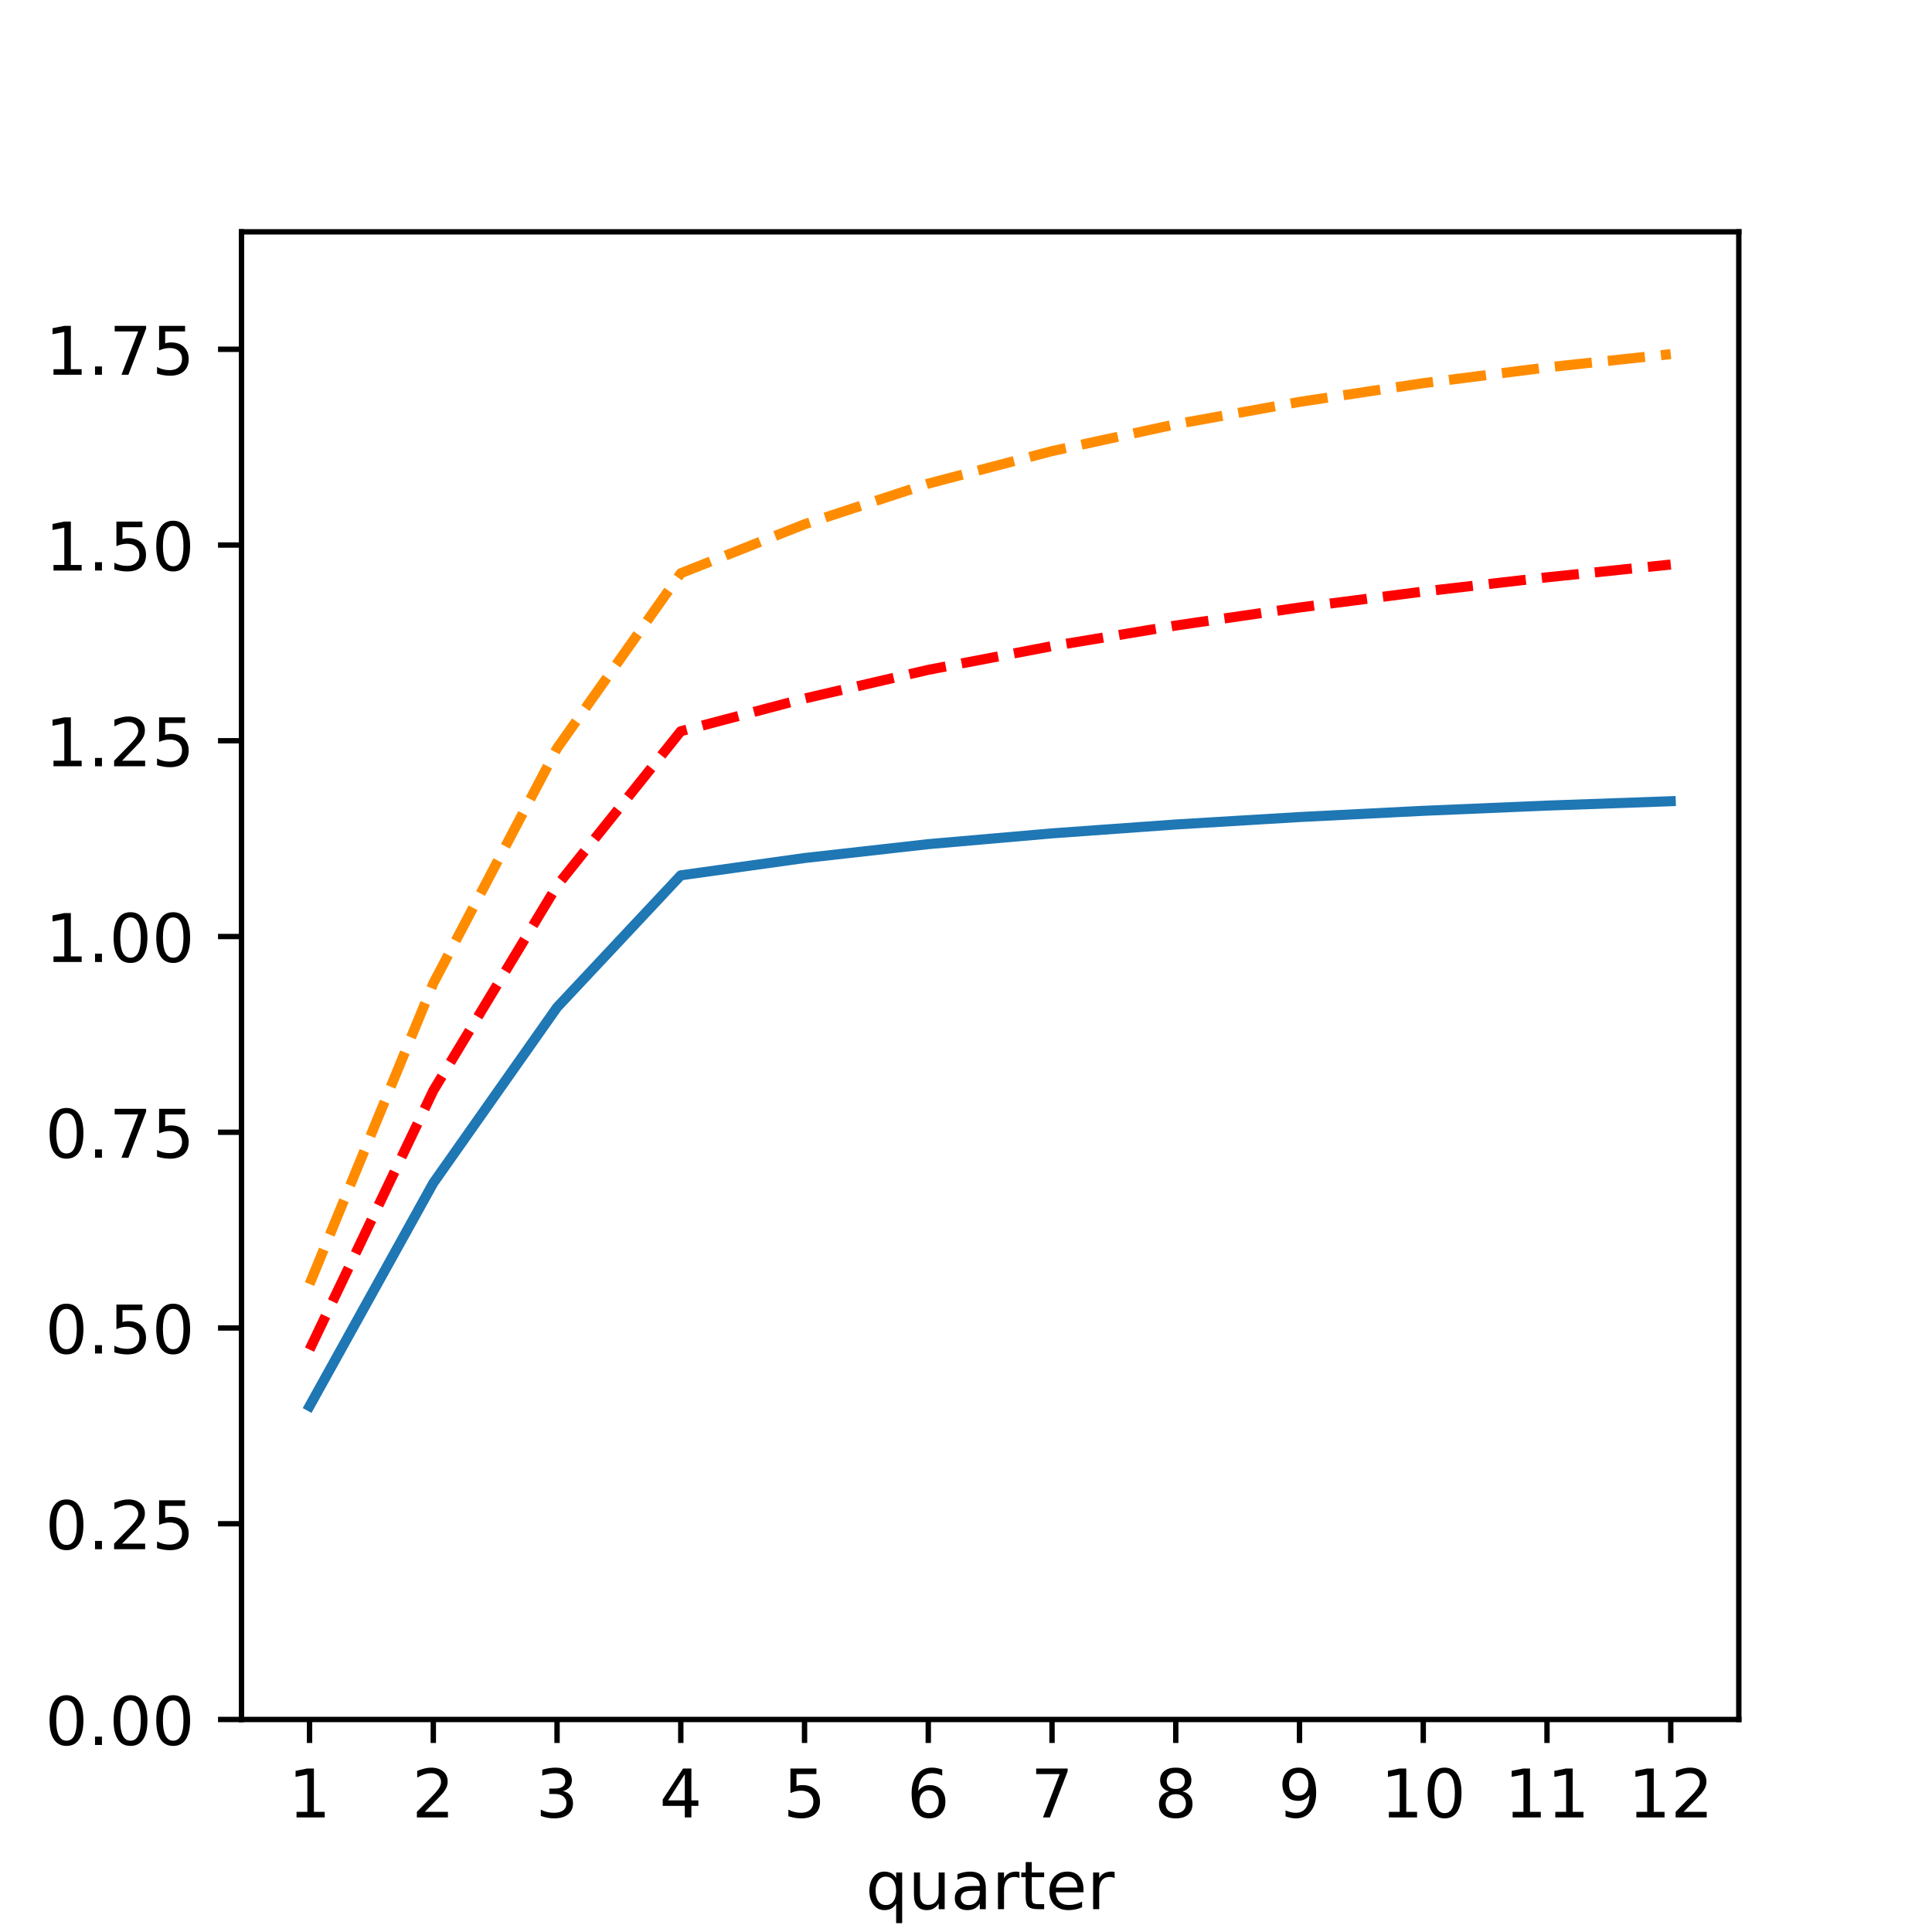
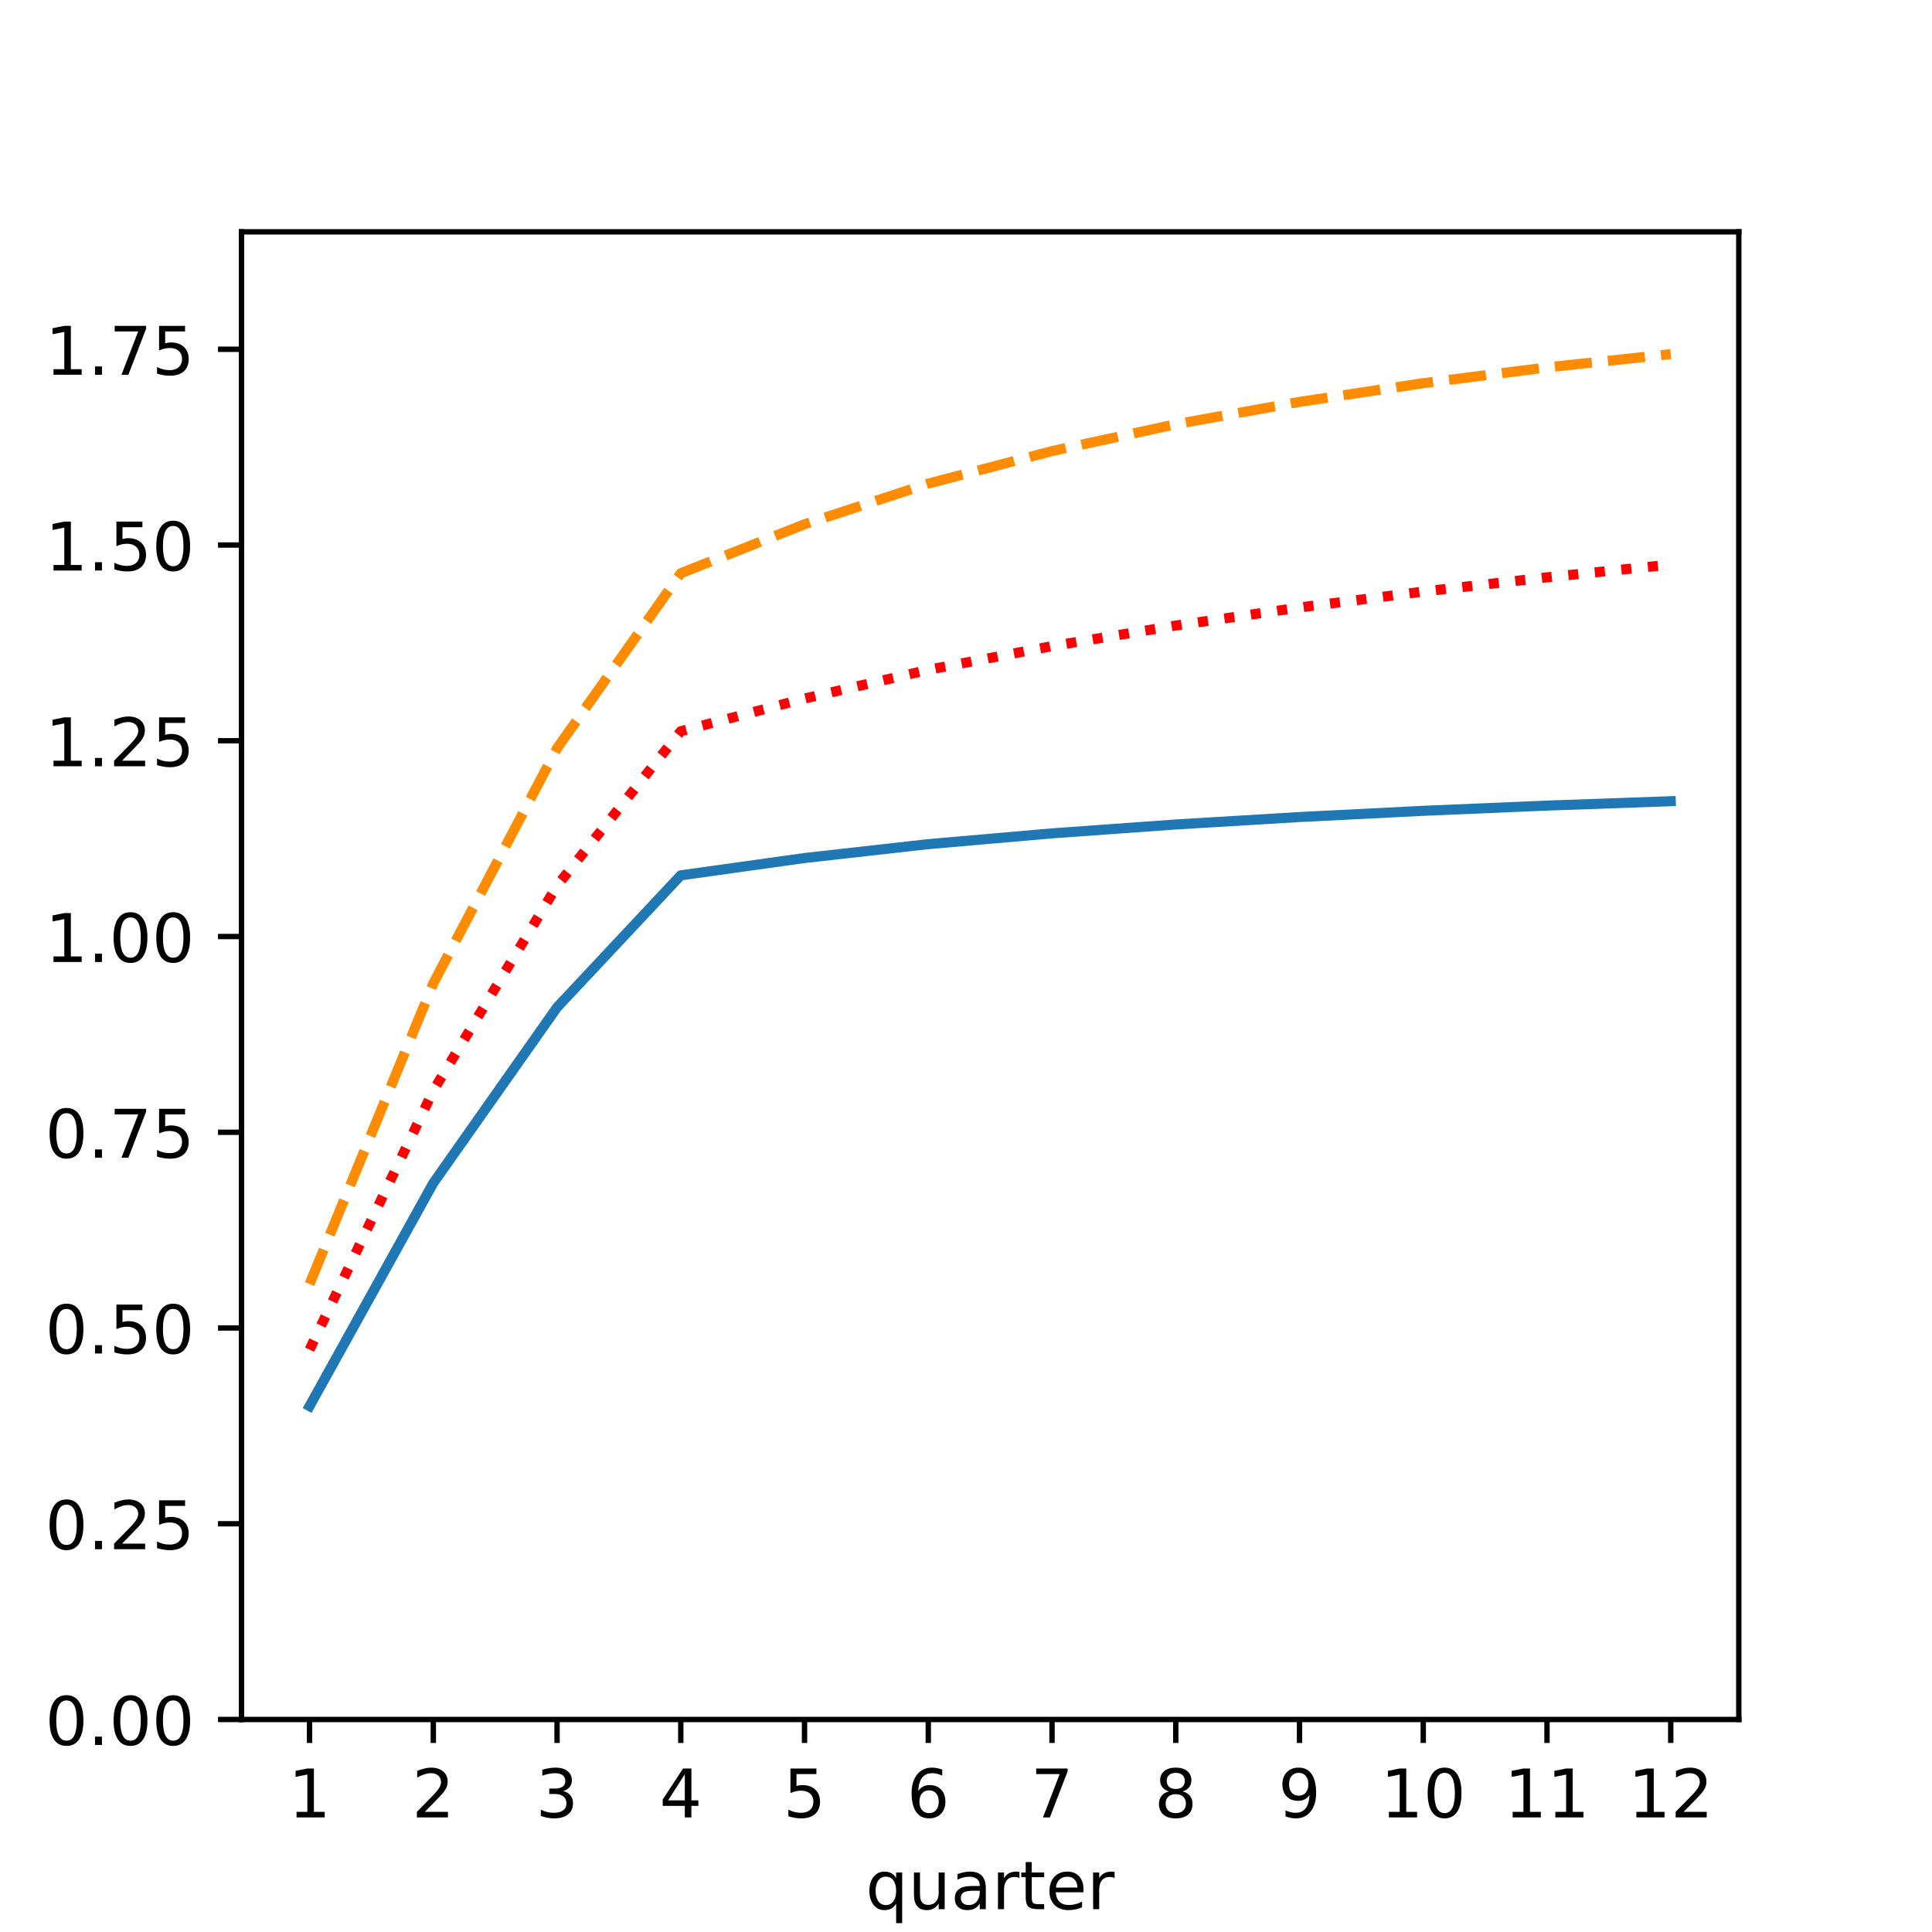
<svg xmlns="http://www.w3.org/2000/svg" xmlns:xlink="http://www.w3.org/1999/xlink" width="288pt" height="288pt" viewBox="0 0 288 288" version="1.1">
  <defs>
    <style type="text/css">*{stroke-linejoin: round; stroke-linecap: butt}</style>
  </defs>
  <g id="figure_1">
    <g id="patch_1">
      <path d="M 0 288  L 288 288  L 288 0  L 0 0  z " style="fill: #ffffff" />
    </g>
    <g id="axes_1">
      <g id="patch_2">
        <path d="M 36 256.32  L 259.2 256.32  L 259.2 34.56  L 36 34.56  z " style="fill: #ffffff" />
      </g>
      <g id="matplotlib.axis_1">
        <g id="xtick_1">
          <g id="line2d_1">
            <defs>
-               <path id="m9748dc35a1" d="M 0 0  L 0 3.5  " style="stroke: #000000; stroke-width: 0.8" />
+               <path id="mc1c0627bff" d="M 0 0  L 0 3.5  " style="stroke: #000000; stroke-width: 0.8" />
            </defs>
            <g>
-               <use xlink:href="#m9748dc35a1" x="46.145" y="256.32" style="stroke: #000000; stroke-width: 0.8" />
+               <use xlink:href="#mc1c0627bff" x="46.145" y="256.32" style="stroke: #000000; stroke-width: 0.8" />
            </g>
          </g>
          <g id="text_1">
            <g transform="translate(42.9642 270.9184) scale(0.1 -0.1)">
              <defs>
                <path id="DejaVuSans-31" d="M 794 531  L 1825 531  L 1825 4091  L 703 3866  L 703 4441  L 1819 4666  L 2450 4666  L 2450 531  L 3481 531  L 3481 0  L 794 0  L 794 531  z " transform="scale(0.015625)" />
              </defs>
              <use xlink:href="#DejaVuSans-31" />
            </g>
          </g>
        </g>
        <g id="xtick_2">
          <g id="line2d_2">
            <g>
-               <use xlink:href="#m9748dc35a1" x="64.592" y="256.32" style="stroke: #000000; stroke-width: 0.8" />
+               <use xlink:href="#mc1c0627bff" x="64.592" y="256.32" style="stroke: #000000; stroke-width: 0.8" />
            </g>
          </g>
          <g id="text_2">
            <g transform="translate(61.41049 270.9184) scale(0.1 -0.1)">
              <defs>
                <path id="DejaVuSans-32" d="M 1228 531  L 3431 531  L 3431 0  L 469 0  L 469 531  Q 828 903 1448 1529  Q 2069 2156 2228 2338  Q 2531 2678 2651 2914  Q 2772 3150 2772 3378  Q 2772 3750 2511 3984  Q 2250 4219 1831 4219  Q 1534 4219 1204 4116  Q 875 4013 500 3803  L 500 4441  Q 881 4594 1212 4672  Q 1544 4750 1819 4750  Q 2544 4750 2975 4387  Q 3406 4025 3406 3419  Q 3406 3131 3298 2873  Q 3191 2616 2906 2266  Q 2828 2175 2409 1742  Q 1991 1309 1228 531  z " transform="scale(0.015625)" />
              </defs>
              <use xlink:href="#DejaVuSans-32" />
            </g>
          </g>
        </g>
        <g id="xtick_3">
          <g id="line2d_3">
            <g>
-               <use xlink:href="#m9748dc35a1" x="83.038" y="256.32" style="stroke: #000000; stroke-width: 0.8" />
+               <use xlink:href="#mc1c0627bff" x="83.038" y="256.32" style="stroke: #000000; stroke-width: 0.8" />
            </g>
          </g>
          <g id="text_3">
            <g transform="translate(79.85677 270.9184) scale(0.1 -0.1)">
              <defs>
                <path id="DejaVuSans-33" d="M 2597 2516  Q 3050 2419 3304 2112  Q 3559 1806 3559 1356  Q 3559 666 3084 287  Q 2609 -91 1734 -91  Q 1441 -91 1130 -33  Q 819 25 488 141  L 488 750  Q 750 597 1062 519  Q 1375 441 1716 441  Q 2309 441 2620 675  Q 2931 909 2931 1356  Q 2931 1769 2642 2001  Q 2353 2234 1838 2234  L 1294 2234  L 1294 2753  L 1863 2753  Q 2328 2753 2575 2939  Q 2822 3125 2822 3475  Q 2822 3834 2567 4026  Q 2313 4219 1838 4219  Q 1578 4219 1281 4162  Q 984 4106 628 3988  L 628 4550  Q 988 4650 1302 4700  Q 1616 4750 1894 4750  Q 2613 4750 3031 4423  Q 3450 4097 3450 3541  Q 3450 3153 3228 2886  Q 3006 2619 2597 2516  z " transform="scale(0.015625)" />
              </defs>
              <use xlink:href="#DejaVuSans-33" />
            </g>
          </g>
        </g>
        <g id="xtick_4">
          <g id="line2d_4">
            <g>
-               <use xlink:href="#m9748dc35a1" x="101.484" y="256.32" style="stroke: #000000; stroke-width: 0.8" />
+               <use xlink:href="#mc1c0627bff" x="101.484" y="256.32" style="stroke: #000000; stroke-width: 0.8" />
            </g>
          </g>
          <g id="text_4">
            <g transform="translate(98.30305 270.9184) scale(0.1 -0.1)">
              <defs>
                <path id="DejaVuSans-34" d="M 2419 4116  L 825 1625  L 2419 1625  L 2419 4116  z M 2253 4666  L 3047 4666  L 3047 1625  L 3713 1625  L 3713 1100  L 3047 1100  L 3047 0  L 2419 0  L 2419 1100  L 313 1100  L 313 1709  L 2253 4666  z " transform="scale(0.015625)" />
              </defs>
              <use xlink:href="#DejaVuSans-34" />
            </g>
          </g>
        </g>
        <g id="xtick_5">
          <g id="line2d_5">
            <g>
-               <use xlink:href="#m9748dc35a1" x="119.931" y="256.32" style="stroke: #000000; stroke-width: 0.8" />
+               <use xlink:href="#mc1c0627bff" x="119.931" y="256.32" style="stroke: #000000; stroke-width: 0.8" />
            </g>
          </g>
          <g id="text_5">
            <g transform="translate(116.7493 270.9184) scale(0.1 -0.1)">
              <defs>
                <path id="DejaVuSans-35" d="M 691 4666  L 3169 4666  L 3169 4134  L 1269 4134  L 1269 2991  Q 1406 3038 1543 3061  Q 1681 3084 1819 3084  Q 2600 3084 3056 2656  Q 3513 2228 3513 1497  Q 3513 744 3044 326  Q 2575 -91 1722 -91  Q 1428 -91 1123 -41  Q 819 9 494 109  L 494 744  Q 775 591 1075 516  Q 1375 441 1709 441  Q 2250 441 2565 725  Q 2881 1009 2881 1497  Q 2881 1984 2565 2268  Q 2250 2553 1709 2553  Q 1456 2553 1204 2497  Q 953 2441 691 2322  L 691 4666  z " transform="scale(0.015625)" />
              </defs>
              <use xlink:href="#DejaVuSans-35" />
            </g>
          </g>
        </g>
        <g id="xtick_6">
          <g id="line2d_6">
            <g>
-               <use xlink:href="#m9748dc35a1" x="138.377" y="256.32" style="stroke: #000000; stroke-width: 0.8" />
+               <use xlink:href="#mc1c0627bff" x="138.377" y="256.32" style="stroke: #000000; stroke-width: 0.8" />
            </g>
          </g>
          <g id="text_6">
            <g transform="translate(135.1956 270.9184) scale(0.1 -0.1)">
              <defs>
                <path id="DejaVuSans-36" d="M 2113 2584  Q 1688 2584 1439 2293  Q 1191 2003 1191 1497  Q 1191 994 1439 701  Q 1688 409 2113 409  Q 2538 409 2786 701  Q 3034 994 3034 1497  Q 3034 2003 2786 2293  Q 2538 2584 2113 2584  z M 3366 4563  L 3366 3988  Q 3128 4100 2886 4159  Q 2644 4219 2406 4219  Q 1781 4219 1451 3797  Q 1122 3375 1075 2522  Q 1259 2794 1537 2939  Q 1816 3084 2150 3084  Q 2853 3084 3261 2657  Q 3669 2231 3669 1497  Q 3669 778 3244 343  Q 2819 -91 2113 -91  Q 1303 -91 875 529  Q 447 1150 447 2328  Q 447 3434 972 4092  Q 1497 4750 2381 4750  Q 2619 4750 2861 4703  Q 3103 4656 3366 4563  z " transform="scale(0.015625)" />
              </defs>
              <use xlink:href="#DejaVuSans-36" />
            </g>
          </g>
        </g>
        <g id="xtick_7">
          <g id="line2d_7">
            <g>
-               <use xlink:href="#m9748dc35a1" x="156.823" y="256.32" style="stroke: #000000; stroke-width: 0.8" />
+               <use xlink:href="#mc1c0627bff" x="156.823" y="256.32" style="stroke: #000000; stroke-width: 0.8" />
            </g>
          </g>
          <g id="text_7">
            <g transform="translate(153.6419 270.9184) scale(0.1 -0.1)">
              <defs>
                <path id="DejaVuSans-37" d="M 525 4666  L 3525 4666  L 3525 4397  L 1831 0  L 1172 0  L 2766 4134  L 525 4134  L 525 4666  z " transform="scale(0.015625)" />
              </defs>
              <use xlink:href="#DejaVuSans-37" />
            </g>
          </g>
        </g>
        <g id="xtick_8">
          <g id="line2d_8">
            <g>
-               <use xlink:href="#m9748dc35a1" x="175.269" y="256.32" style="stroke: #000000; stroke-width: 0.8" />
+               <use xlink:href="#mc1c0627bff" x="175.269" y="256.32" style="stroke: #000000; stroke-width: 0.8" />
            </g>
          </g>
          <g id="text_8">
            <g transform="translate(172.0882 270.9184) scale(0.1 -0.1)">
              <defs>
                <path id="DejaVuSans-38" d="M 2034 2216  Q 1584 2216 1326 1975  Q 1069 1734 1069 1313  Q 1069 891 1326 650  Q 1584 409 2034 409  Q 2484 409 2743 651  Q 3003 894 3003 1313  Q 3003 1734 2745 1975  Q 2488 2216 2034 2216  z M 1403 2484  Q 997 2584 770 2862  Q 544 3141 544 3541  Q 544 4100 942 4425  Q 1341 4750 2034 4750  Q 2731 4750 3128 4425  Q 3525 4100 3525 3541  Q 3525 3141 3298 2862  Q 3072 2584 2669 2484  Q 3125 2378 3379 2068  Q 3634 1759 3634 1313  Q 3634 634 3220 271  Q 2806 -91 2034 -91  Q 1263 -91 848 271  Q 434 634 434 1313  Q 434 1759 690 2068  Q 947 2378 1403 2484  z M 1172 3481  Q 1172 3119 1398 2916  Q 1625 2713 2034 2713  Q 2441 2713 2670 2916  Q 2900 3119 2900 3481  Q 2900 3844 2670 4047  Q 2441 4250 2034 4250  Q 1625 4250 1398 4047  Q 1172 3844 1172 3481  z " transform="scale(0.015625)" />
              </defs>
              <use xlink:href="#DejaVuSans-38" />
            </g>
          </g>
        </g>
        <g id="xtick_9">
          <g id="line2d_9">
            <g>
-               <use xlink:href="#m9748dc35a1" x="193.716" y="256.32" style="stroke: #000000; stroke-width: 0.8" />
+               <use xlink:href="#mc1c0627bff" x="193.716" y="256.32" style="stroke: #000000; stroke-width: 0.8" />
            </g>
          </g>
          <g id="text_9">
            <g transform="translate(190.5345 270.9184) scale(0.1 -0.1)">
              <defs>
                <path id="DejaVuSans-39" d="M 703 97  L 703 672  Q 941 559 1184 500  Q 1428 441 1663 441  Q 2288 441 2617 861  Q 2947 1281 2994 2138  Q 2813 1869 2534 1725  Q 2256 1581 1919 1581  Q 1219 1581 811 2004  Q 403 2428 403 3163  Q 403 3881 828 4315  Q 1253 4750 1959 4750  Q 2769 4750 3195 4129  Q 3622 3509 3622 2328  Q 3622 1225 3098 567  Q 2575 -91 1691 -91  Q 1453 -91 1209 -44  Q 966 3 703 97  z M 1959 2075  Q 2384 2075 2632 2365  Q 2881 2656 2881 3163  Q 2881 3666 2632 3958  Q 2384 4250 1959 4250  Q 1534 4250 1286 3958  Q 1038 3666 1038 3163  Q 1038 2656 1286 2365  Q 1534 2075 1959 2075  z " transform="scale(0.015625)" />
              </defs>
              <use xlink:href="#DejaVuSans-39" />
            </g>
          </g>
        </g>
        <g id="xtick_10">
          <g id="line2d_10">
            <g>
-               <use xlink:href="#m9748dc35a1" x="212.162" y="256.32" style="stroke: #000000; stroke-width: 0.8" />
+               <use xlink:href="#mc1c0627bff" x="212.162" y="256.32" style="stroke: #000000; stroke-width: 0.8" />
            </g>
          </g>
          <g id="text_10">
            <g transform="translate(205.7995 270.9184) scale(0.1 -0.1)">
              <defs>
                <path id="DejaVuSans-30" d="M 2034 4250  Q 1547 4250 1301 3770  Q 1056 3291 1056 2328  Q 1056 1369 1301 889  Q 1547 409 2034 409  Q 2525 409 2770 889  Q 3016 1369 3016 2328  Q 3016 3291 2770 3770  Q 2525 4250 2034 4250  z M 2034 4750  Q 2819 4750 3233 4129  Q 3647 3509 3647 2328  Q 3647 1150 3233 529  Q 2819 -91 2034 -91  Q 1250 -91 836 529  Q 422 1150 422 2328  Q 422 3509 836 4129  Q 1250 4750 2034 4750  z " transform="scale(0.015625)" />
              </defs>
              <use xlink:href="#DejaVuSans-31" />
              <use xlink:href="#DejaVuSans-30" x="63.623" />
            </g>
          </g>
        </g>
        <g id="xtick_11">
          <g id="line2d_11">
            <g>
-               <use xlink:href="#m9748dc35a1" x="230.608" y="256.32" style="stroke: #000000; stroke-width: 0.8" />
+               <use xlink:href="#mc1c0627bff" x="230.608" y="256.32" style="stroke: #000000; stroke-width: 0.8" />
            </g>
          </g>
          <g id="text_11">
            <g transform="translate(224.2458 270.9184) scale(0.1 -0.1)">
              <use xlink:href="#DejaVuSans-31" />
              <use xlink:href="#DejaVuSans-31" x="63.623" />
            </g>
          </g>
        </g>
        <g id="xtick_12">
          <g id="line2d_12">
            <g>
-               <use xlink:href="#m9748dc35a1" x="249.055" y="256.32" style="stroke: #000000; stroke-width: 0.8" />
+               <use xlink:href="#mc1c0627bff" x="249.055" y="256.32" style="stroke: #000000; stroke-width: 0.8" />
            </g>
          </g>
          <g id="text_12">
            <g transform="translate(242.692 270.9184) scale(0.1 -0.1)">
              <use xlink:href="#DejaVuSans-31" />
              <use xlink:href="#DejaVuSans-32" x="63.623" />
            </g>
          </g>
        </g>
        <g id="text_13">
          <g transform="translate(129.0453 284.5966) scale(0.1 -0.1)">
            <defs>
              <path id="DejaVuSans-71" d="M 947 1747  Q 947 1113 1208 752  Q 1469 391 1925 391  Q 2381 391 2643 752  Q 2906 1113 2906 1747  Q 2906 2381 2643 2742  Q 2381 3103 1925 3103  Q 1469 3103 1208 2742  Q 947 2381 947 1747  z M 2906 525  Q 2725 213 2448 61  Q 2172 -91 1784 -91  Q 1150 -91 751 415  Q 353 922 353 1747  Q 353 2572 751 3078  Q 1150 3584 1784 3584  Q 2172 3584 2448 3432  Q 2725 3281 2906 2969  L 2906 3500  L 3481 3500  L 3481 -1331  L 2906 -1331  L 2906 525  z " transform="scale(0.015625)" />
              <path id="DejaVuSans-75" d="M 544 1381  L 544 3500  L 1119 3500  L 1119 1403  Q 1119 906 1312 657  Q 1506 409 1894 409  Q 2359 409 2629 706  Q 2900 1003 2900 1516  L 2900 3500  L 3475 3500  L 3475 0  L 2900 0  L 2900 538  Q 2691 219 2414 64  Q 2138 -91 1772 -91  Q 1169 -91 856 284  Q 544 659 544 1381  z M 1991 3584  L 1991 3584  z " transform="scale(0.015625)" />
              <path id="DejaVuSans-61" d="M 2194 1759  Q 1497 1759 1228 1600  Q 959 1441 959 1056  Q 959 750 1161 570  Q 1363 391 1709 391  Q 2188 391 2477 730  Q 2766 1069 2766 1631  L 2766 1759  L 2194 1759  z M 3341 1997  L 3341 0  L 2766 0  L 2766 531  Q 2569 213 2275 61  Q 1981 -91 1556 -91  Q 1019 -91 701 211  Q 384 513 384 1019  Q 384 1609 779 1909  Q 1175 2209 1959 2209  L 2766 2209  L 2766 2266  Q 2766 2663 2505 2880  Q 2244 3097 1772 3097  Q 1472 3097 1187 3025  Q 903 2953 641 2809  L 641 3341  Q 956 3463 1253 3523  Q 1550 3584 1831 3584  Q 2591 3584 2966 3190  Q 3341 2797 3341 1997  z " transform="scale(0.015625)" />
              <path id="DejaVuSans-72" d="M 2631 2963  Q 2534 3019 2420 3045  Q 2306 3072 2169 3072  Q 1681 3072 1420 2755  Q 1159 2438 1159 1844  L 1159 0  L 581 0  L 581 3500  L 1159 3500  L 1159 2956  Q 1341 3275 1631 3429  Q 1922 3584 2338 3584  Q 2397 3584 2469 3576  Q 2541 3569 2628 3553  L 2631 2963  z " transform="scale(0.015625)" />
              <path id="DejaVuSans-74" d="M 1172 4494  L 1172 3500  L 2356 3500  L 2356 3053  L 1172 3053  L 1172 1153  Q 1172 725 1289 603  Q 1406 481 1766 481  L 2356 481  L 2356 0  L 1766 0  Q 1100 0 847 248  Q 594 497 594 1153  L 594 3053  L 172 3053  L 172 3500  L 594 3500  L 594 4494  L 1172 4494  z " transform="scale(0.015625)" />
              <path id="DejaVuSans-65" d="M 3597 1894  L 3597 1613  L 953 1613  Q 991 1019 1311 708  Q 1631 397 2203 397  Q 2534 397 2845 478  Q 3156 559 3463 722  L 3463 178  Q 3153 47 2828 -22  Q 2503 -91 2169 -91  Q 1331 -91 842 396  Q 353 884 353 1716  Q 353 2575 817 3079  Q 1281 3584 2069 3584  Q 2775 3584 3186 3129  Q 3597 2675 3597 1894  z M 3022 2063  Q 3016 2534 2758 2815  Q 2500 3097 2075 3097  Q 1594 3097 1305 2825  Q 1016 2553 972 2059  L 3022 2063  z " transform="scale(0.015625)" />
            </defs>
            <use xlink:href="#DejaVuSans-71" />
            <use xlink:href="#DejaVuSans-75" x="63.477" />
            <use xlink:href="#DejaVuSans-61" x="126.855" />
            <use xlink:href="#DejaVuSans-72" x="188.135" />
            <use xlink:href="#DejaVuSans-74" x="229.248" />
            <use xlink:href="#DejaVuSans-65" x="268.457" />
            <use xlink:href="#DejaVuSans-72" x="329.98" />
          </g>
        </g>
      </g>
      <g id="matplotlib.axis_2">
        <g id="ytick_1">
          <g id="line2d_13">
            <defs>
-               <path id="mc90924ae23" d="M 0 0  L -3.5 0  " style="stroke: #000000; stroke-width: 0.8" />
+               <path id="m4fda6311dc" d="M 0 0  L -3.5 0  " style="stroke: #000000; stroke-width: 0.8" />
            </defs>
            <g>
-               <use xlink:href="#mc90924ae23" x="36" y="256.32" style="stroke: #000000; stroke-width: 0.8" />
+               <use xlink:href="#m4fda6311dc" x="36" y="256.32" style="stroke: #000000; stroke-width: 0.8" />
            </g>
          </g>
          <g id="text_14">
            <g transform="translate(6.734375 260.1192) scale(0.1 -0.1)">
              <defs>
                <path id="DejaVuSans-2e" d="M 684 794  L 1344 794  L 1344 0  L 684 0  L 684 794  z " transform="scale(0.015625)" />
              </defs>
              <use xlink:href="#DejaVuSans-30" />
              <use xlink:href="#DejaVuSans-2e" x="63.623" />
              <use xlink:href="#DejaVuSans-30" x="95.41" />
              <use xlink:href="#DejaVuSans-30" x="159.033" />
            </g>
          </g>
        </g>
        <g id="ytick_2">
          <g id="line2d_14">
            <g>
-               <use xlink:href="#mc90924ae23" x="36" y="227.141" style="stroke: #000000; stroke-width: 0.8" />
+               <use xlink:href="#m4fda6311dc" x="36" y="227.141" style="stroke: #000000; stroke-width: 0.8" />
            </g>
          </g>
          <g id="text_15">
            <g transform="translate(6.734375 230.9403) scale(0.1 -0.1)">
              <use xlink:href="#DejaVuSans-30" />
              <use xlink:href="#DejaVuSans-2e" x="63.623" />
              <use xlink:href="#DejaVuSans-32" x="95.41" />
              <use xlink:href="#DejaVuSans-35" x="159.033" />
            </g>
          </g>
        </g>
        <g id="ytick_3">
          <g id="line2d_15">
            <g>
-               <use xlink:href="#mc90924ae23" x="36" y="197.962" style="stroke: #000000; stroke-width: 0.8" />
+               <use xlink:href="#m4fda6311dc" x="36" y="197.962" style="stroke: #000000; stroke-width: 0.8" />
            </g>
          </g>
          <g id="text_16">
            <g transform="translate(6.734375 201.7613) scale(0.1 -0.1)">
              <use xlink:href="#DejaVuSans-30" />
              <use xlink:href="#DejaVuSans-2e" x="63.623" />
              <use xlink:href="#DejaVuSans-35" x="95.41" />
              <use xlink:href="#DejaVuSans-30" x="159.033" />
            </g>
          </g>
        </g>
        <g id="ytick_4">
          <g id="line2d_16">
            <g>
-               <use xlink:href="#mc90924ae23" x="36" y="168.783" style="stroke: #000000; stroke-width: 0.8" />
+               <use xlink:href="#m4fda6311dc" x="36" y="168.783" style="stroke: #000000; stroke-width: 0.8" />
            </g>
          </g>
          <g id="text_17">
            <g transform="translate(6.734375 172.5824) scale(0.1 -0.1)">
              <use xlink:href="#DejaVuSans-30" />
              <use xlink:href="#DejaVuSans-2e" x="63.623" />
              <use xlink:href="#DejaVuSans-37" x="95.41" />
              <use xlink:href="#DejaVuSans-35" x="159.033" />
            </g>
          </g>
        </g>
        <g id="ytick_5">
          <g id="line2d_17">
            <g>
-               <use xlink:href="#mc90924ae23" x="36" y="139.604" style="stroke: #000000; stroke-width: 0.8" />
+               <use xlink:href="#m4fda6311dc" x="36" y="139.604" style="stroke: #000000; stroke-width: 0.8" />
            </g>
          </g>
          <g id="text_18">
            <g transform="translate(6.734375 143.4034) scale(0.1 -0.1)">
              <use xlink:href="#DejaVuSans-31" />
              <use xlink:href="#DejaVuSans-2e" x="63.623" />
              <use xlink:href="#DejaVuSans-30" x="95.41" />
              <use xlink:href="#DejaVuSans-30" x="159.033" />
            </g>
          </g>
        </g>
        <g id="ytick_6">
          <g id="line2d_18">
            <g>
-               <use xlink:href="#mc90924ae23" x="36" y="110.425" style="stroke: #000000; stroke-width: 0.8" />
+               <use xlink:href="#m4fda6311dc" x="36" y="110.425" style="stroke: #000000; stroke-width: 0.8" />
            </g>
          </g>
          <g id="text_19">
            <g transform="translate(6.734375 114.2245) scale(0.1 -0.1)">
              <use xlink:href="#DejaVuSans-31" />
              <use xlink:href="#DejaVuSans-2e" x="63.623" />
              <use xlink:href="#DejaVuSans-32" x="95.41" />
              <use xlink:href="#DejaVuSans-35" x="159.033" />
            </g>
          </g>
        </g>
        <g id="ytick_7">
          <g id="line2d_19">
            <g>
-               <use xlink:href="#mc90924ae23" x="36" y="81.246" style="stroke: #000000; stroke-width: 0.8" />
+               <use xlink:href="#m4fda6311dc" x="36" y="81.246" style="stroke: #000000; stroke-width: 0.8" />
            </g>
          </g>
          <g id="text_20">
            <g transform="translate(6.734375 85.04554) scale(0.1 -0.1)">
              <use xlink:href="#DejaVuSans-31" />
              <use xlink:href="#DejaVuSans-2e" x="63.623" />
              <use xlink:href="#DejaVuSans-35" x="95.41" />
              <use xlink:href="#DejaVuSans-30" x="159.033" />
            </g>
          </g>
        </g>
        <g id="ytick_8">
          <g id="line2d_20">
            <g>
-               <use xlink:href="#mc90924ae23" x="36" y="52.067" style="stroke: #000000; stroke-width: 0.8" />
+               <use xlink:href="#m4fda6311dc" x="36" y="52.067" style="stroke: #000000; stroke-width: 0.8" />
            </g>
          </g>
          <g id="text_21">
            <g transform="translate(6.734375 55.86659) scale(0.1 -0.1)">
              <use xlink:href="#DejaVuSans-31" />
              <use xlink:href="#DejaVuSans-2e" x="63.623" />
              <use xlink:href="#DejaVuSans-37" x="95.41" />
              <use xlink:href="#DejaVuSans-35" x="159.033" />
            </g>
          </g>
        </g>
      </g>
      <g id="line2d_21">
-         <path d="M 46.145 209.608  L 64.592 176.352  L 83.038 150.168  L 101.484 130.484  L 119.931 127.905  L 138.377 125.835  L 156.823 124.229  L 175.269 122.903  L 193.716 121.796  L 212.162 120.868  L 230.608 120.089  L 249.055 119.436  " clip-path="url(#p6ac3137a6d)" style="fill: none; stroke: #1f77b4; stroke-width: 1.5; stroke-linecap: square" />
+         <path d="M 46.145 209.608  L 64.592 176.352  L 83.038 150.168  L 101.484 130.484  L 119.931 127.905  L 138.377 125.835  L 156.823 124.229  L 175.269 122.903  L 193.716 121.796  L 212.162 120.868  L 230.608 120.089  L 249.055 119.436  " clip-path="url(#p9764b2ee77)" style="fill: none; stroke: #1f77b4; stroke-width: 1.5; stroke-linecap: square" />
      </g>
      <g id="line2d_22">
-         <path d="M 46.145 191.409  L 64.592 146.579  L 83.038 111.545  L 101.484 85.45  L 119.931 78.151  L 138.377 72.09  L 156.823 67.242  L 175.269 63.239  L 193.716 59.908  L 212.162 57.118  L 230.608 54.77  L 249.055 52.785  " clip-path="url(#p6ac3137a6d)" style="fill: none; stroke-dasharray: 5.55,2.4; stroke-dashoffset: 0; stroke: #ff8c00; stroke-width: 1.5" />
+         <path d="M 46.145 191.409  L 64.592 146.579  L 83.038 111.545  L 101.484 85.45  L 119.931 78.151  L 138.377 72.09  L 156.823 67.242  L 175.269 63.239  L 193.716 59.908  L 212.162 57.118  L 230.608 54.77  L 249.055 52.785  " clip-path="url(#p9764b2ee77)" style="fill: none; stroke-dasharray: 5.55,2.4; stroke-dashoffset: 0; stroke: #ff8c00; stroke-width: 1.5" />
      </g>
      <g id="line2d_23">
-         <path d="M 46.145 201.185  L 64.592 162.575  L 83.038 132.026  L 101.484 109.003  L 119.931 104.128  L 138.377 99.851  L 156.823 96.314  L 175.269 93.247  L 193.716 90.559  L 212.162 88.18  L 230.608 86.059  L 249.055 84.155  " clip-path="url(#p6ac3137a6d)" style="fill: none; stroke-dasharray: 5.55,2.4; stroke-dashoffset: 0; stroke: #ff0000; stroke-width: 1.5" />
+         <path d="M 46.145 201.185  L 64.592 162.575  L 83.038 132.026  L 101.484 109.003  L 119.931 104.128  L 138.377 99.851  L 156.823 96.314  L 175.269 93.247  L 193.716 90.559  L 212.162 88.18  L 230.608 86.059  L 249.055 84.155  " clip-path="url(#p9764b2ee77)" style="fill: none; stroke-dasharray: 1.5,2.475; stroke-dashoffset: 0; stroke: #ff0000; stroke-width: 1.5" />
      </g>
      <g id="patch_3">
        <path d="M 36 256.32  L 36 34.56  " style="fill: none; stroke: #000000; stroke-width: 0.8; stroke-linejoin: miter; stroke-linecap: square" />
      </g>
      <g id="patch_4">
        <path d="M 259.2 256.32  L 259.2 34.56  " style="fill: none; stroke: #000000; stroke-width: 0.8; stroke-linejoin: miter; stroke-linecap: square" />
      </g>
      <g id="patch_5">
        <path d="M 36 256.32  L 259.2 256.32  " style="fill: none; stroke: #000000; stroke-width: 0.8; stroke-linejoin: miter; stroke-linecap: square" />
      </g>
      <g id="patch_6">
        <path d="M 36 34.56  L 259.2 34.56  " style="fill: none; stroke: #000000; stroke-width: 0.8; stroke-linejoin: miter; stroke-linecap: square" />
      </g>
    </g>
  </g>
  <defs>
-     <clipPath id="p6ac3137a6d">
+     <clipPath id="p9764b2ee77">
      <rect x="36" y="34.56" width="223.2" height="221.76" />
    </clipPath>
  </defs>
</svg>
